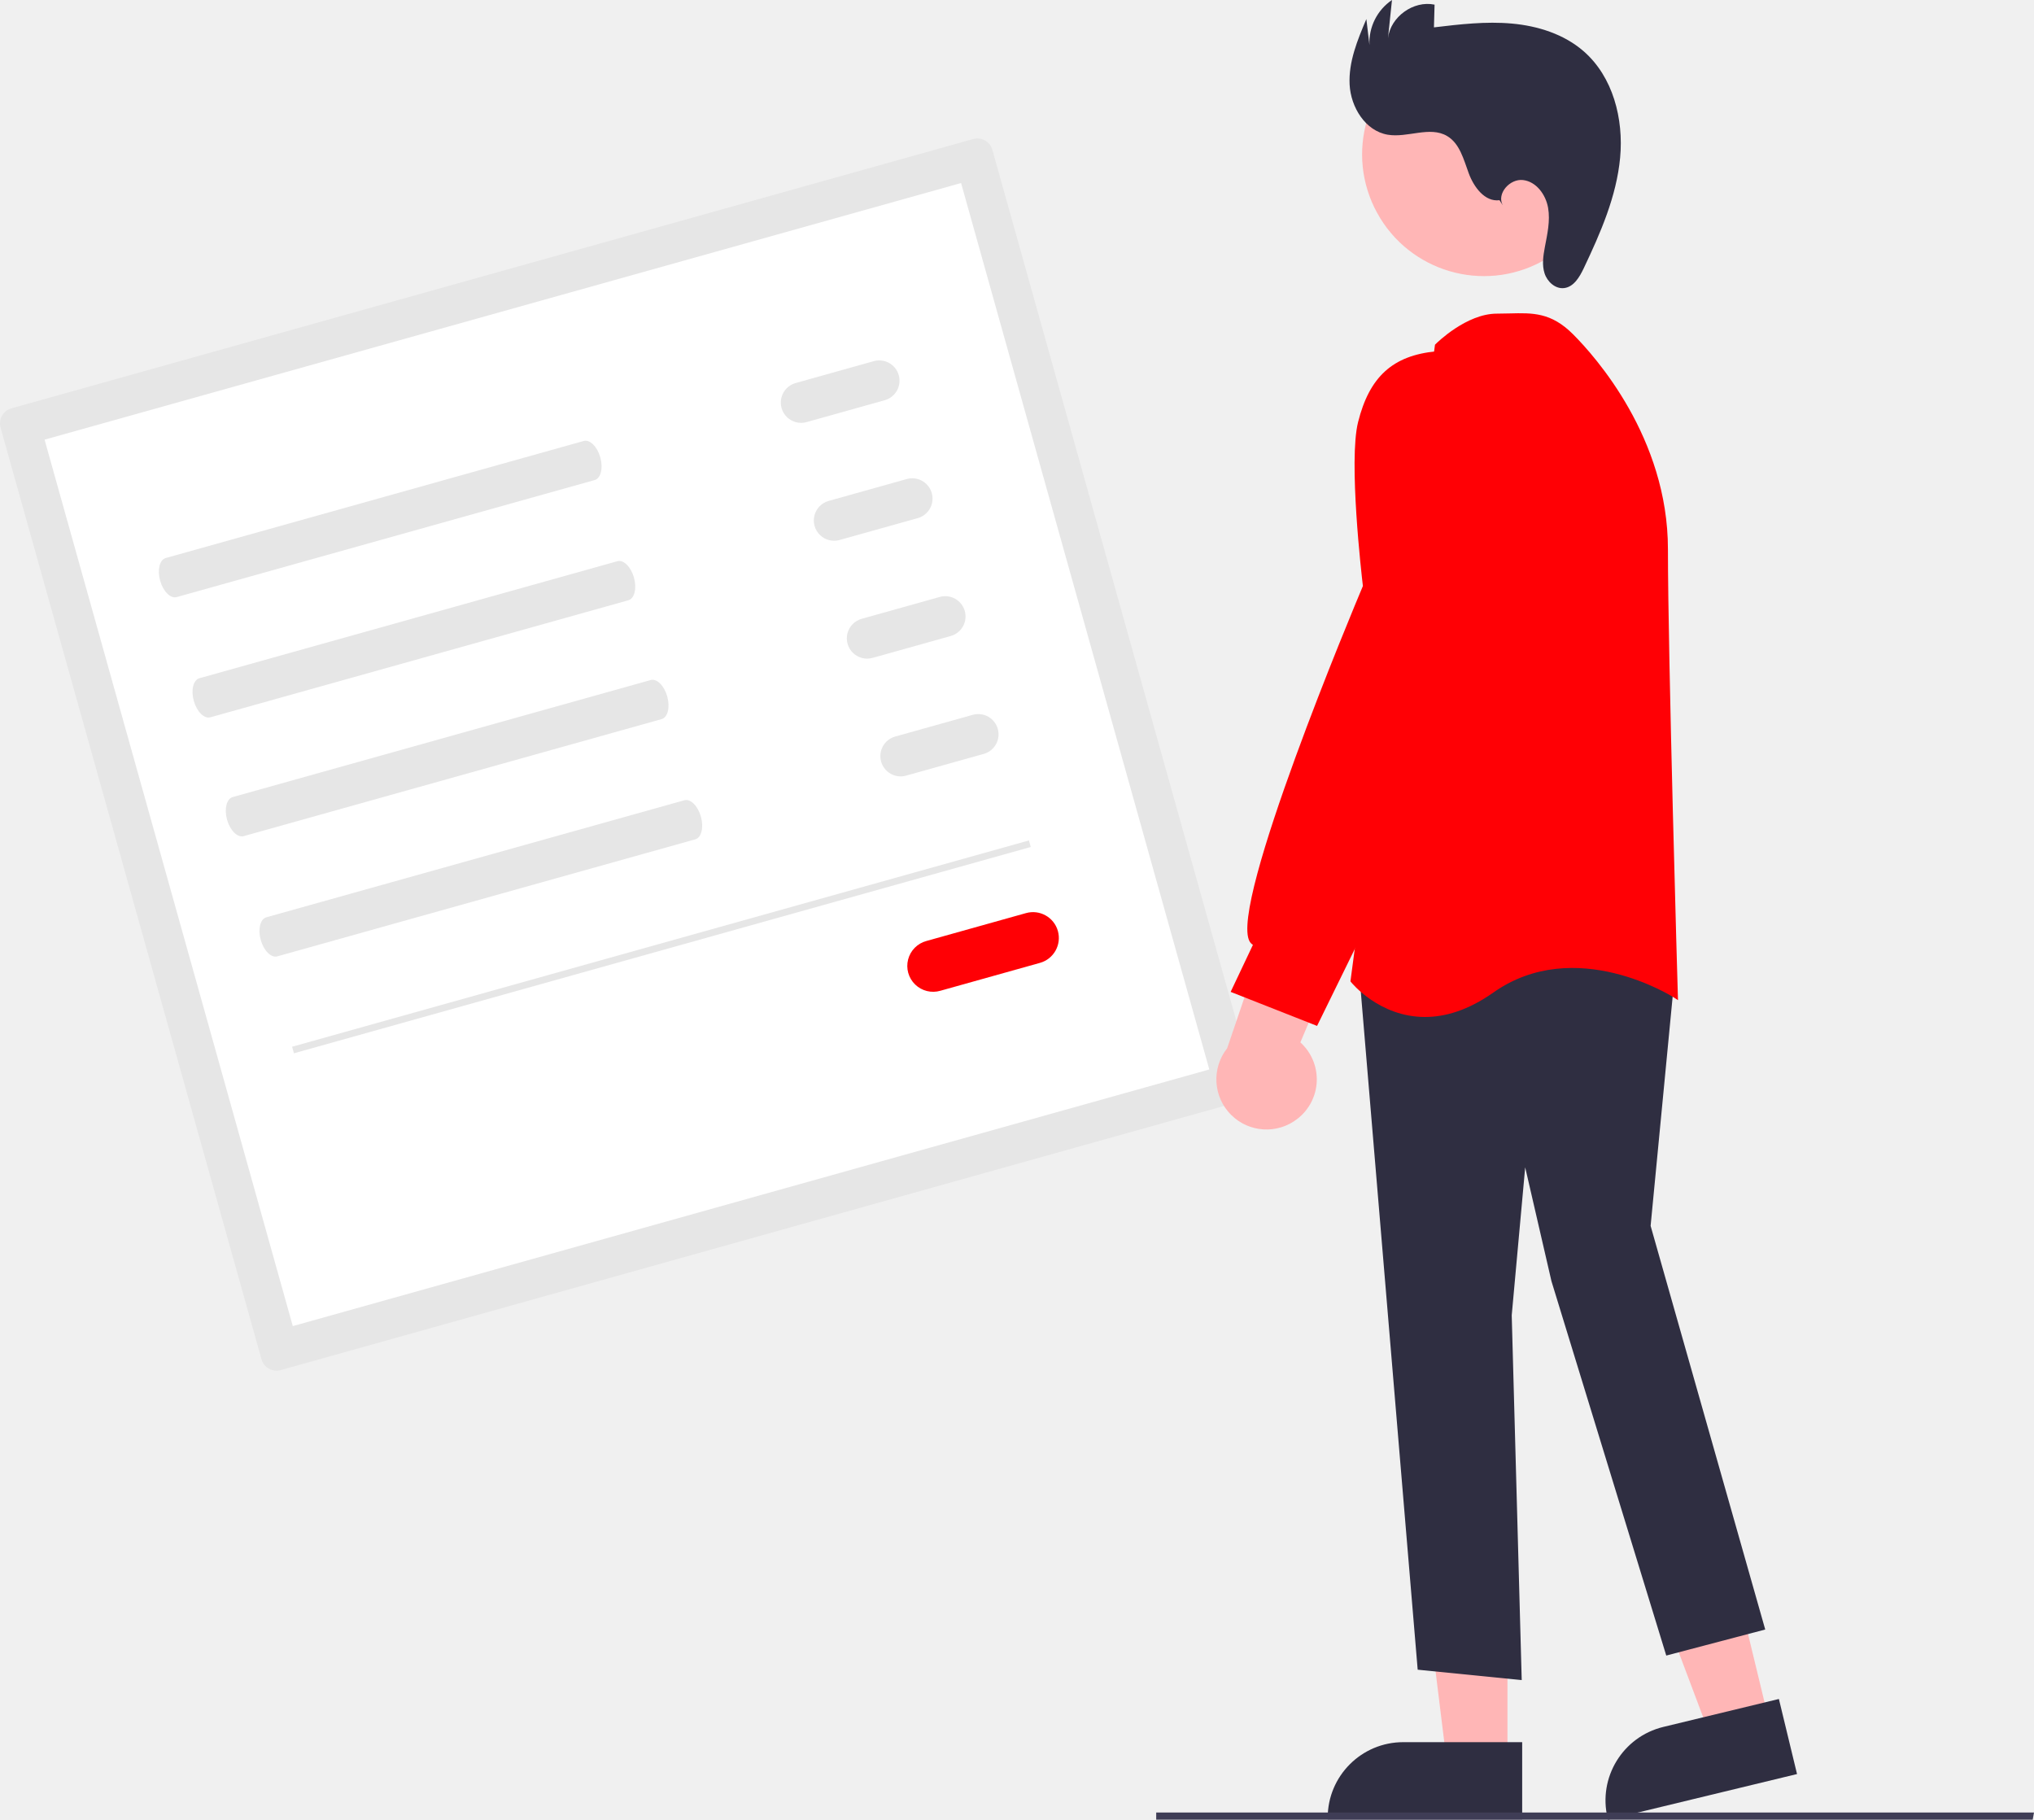
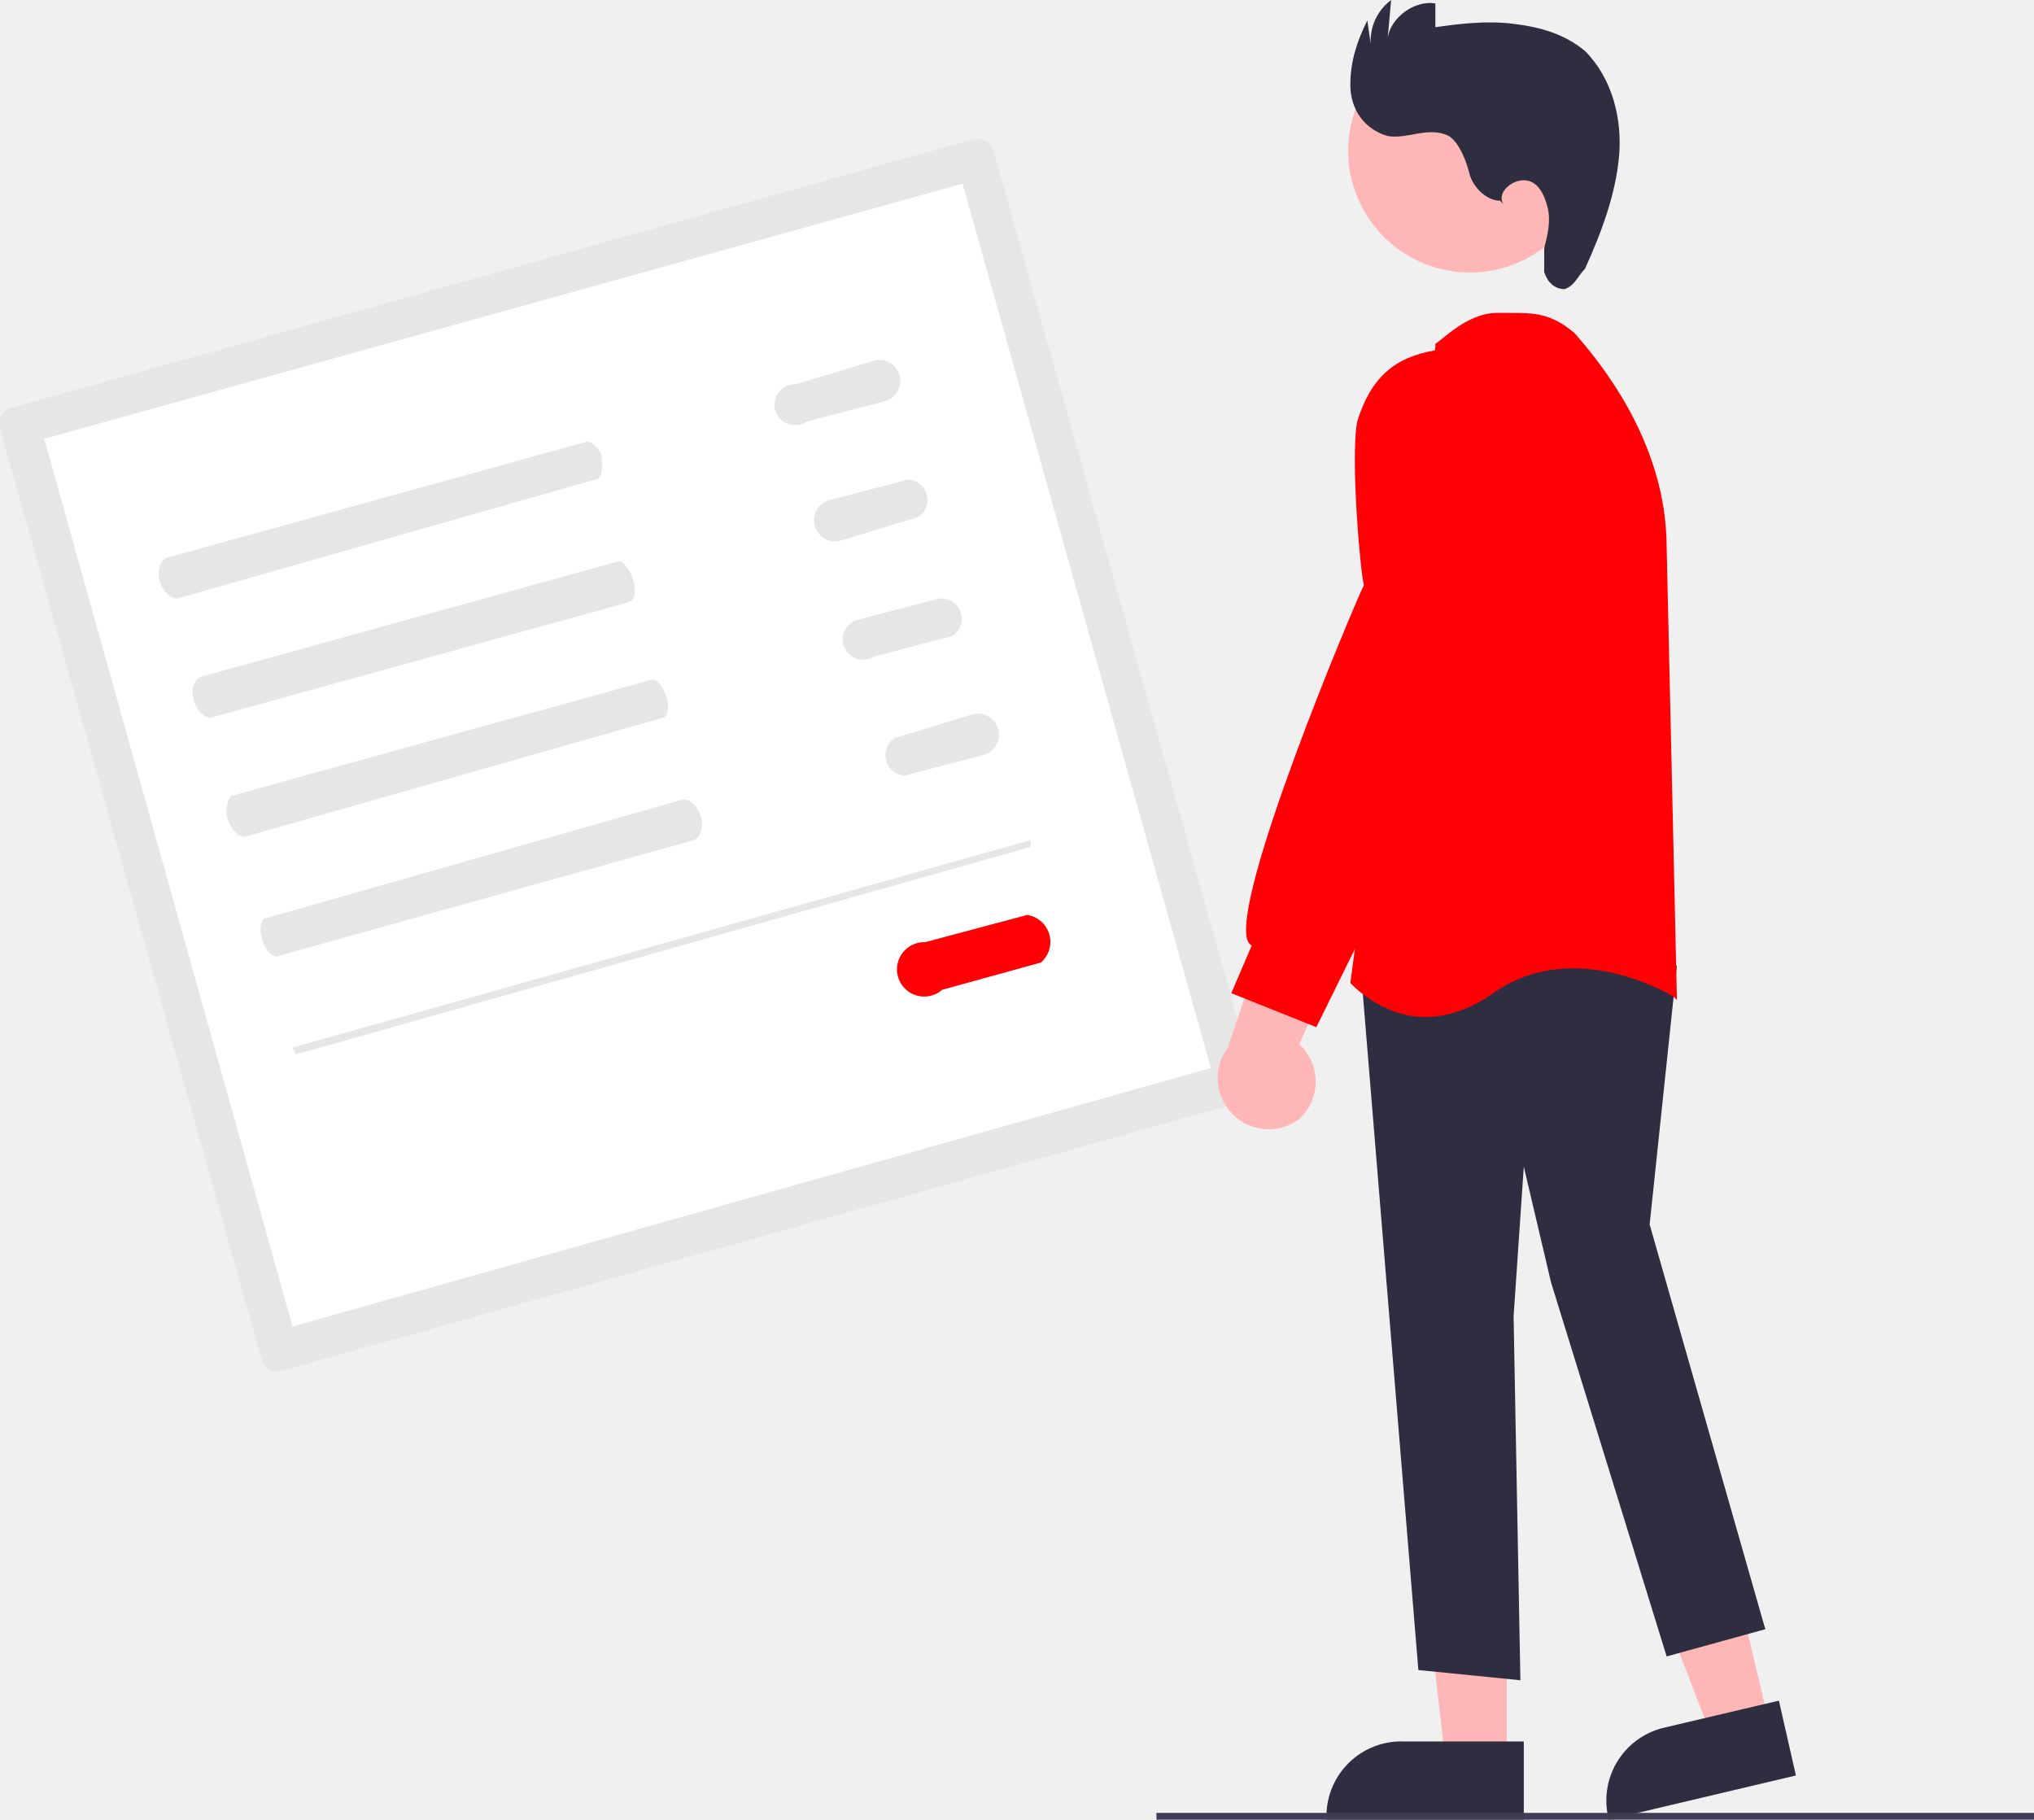
- <svg xmlns="http://www.w3.org/2000/svg" data-name="Layer 1" width="598.111" height="535.114" viewBox="0 0 598.111 535.114">
-   <path d="M304.296,302.517a4.594,4.594,0,0,0-3.182,5.656l76.716,273.978a4.594,4.594,0,0,0,5.656,3.182l282.815-79.191a4.594,4.594,0,0,0,3.182-5.656L592.767,226.508a4.594,4.594,0,0,0-5.656-3.182Z" transform="translate(-300.9444 -182.4429)" fill="#e6e6e6" />
-   <path d="M387.041,572.396l269.505-75.464L583.556,236.264,314.052,311.727Z" transform="translate(-300.9444 -182.4429)" fill="#fff" />
-   <path d="M349.684,346.534c-1.798.503-2.539,3.49-1.652,6.658s3.072,5.335,4.87,4.832L475.818,323.606c1.798-.503,2.539-3.49,1.652-6.658s-3.072-5.335-4.87-4.832Z" transform="translate(-300.9444 -182.4429)" fill="#e6e6e6" />
-   <path d="M359.582,381.886c-1.798.503-2.539,3.49-1.652,6.658s3.072,5.335,4.87,4.832l122.917-34.418c1.798-.503,2.539-3.49,1.652-6.658s-3.072-5.335-4.87-4.832Z" transform="translate(-300.9444 -182.4429)" fill="#e6e6e6" />
-   <path d="M369.367,416.83c-1.798.503-2.539,3.49-1.652,6.658s3.072,5.335,4.87,4.832L495.501,393.902c1.798-.503,2.539-3.49,1.652-6.658s-3.072-5.335-4.87-4.832Z" transform="translate(-300.9444 -182.4429)" fill="#e6e6e6" />
-   <path d="M379.266,452.182c-1.798.503-2.539,3.49-1.652,6.658s3.072,5.335,4.87,4.832l122.917-34.418c1.798-.503,2.539-3.49,1.652-6.658s-3.072-5.335-4.87-4.832Z" transform="translate(-300.9444 -182.4429)" fill="#e6e6e6" />
-   <path d="M534.98,295.057a5.966,5.966,0,1,0,3.217,11.489l22.979-6.434a5.966,5.966,0,0,0-3.217-11.489Z" transform="translate(-300.9444 -182.4429)" fill="#e6e6e6" />
-   <path d="M544.687,329.724a5.966,5.966,0,1,0,3.217,11.489l22.979-6.434a5.966,5.966,0,0,0-3.217-11.489Z" transform="translate(-300.9444 -182.4429)" fill="#e6e6e6" />
-   <path d="M554.394,364.391a5.966,5.966,0,1,0,3.217,11.489l22.979-6.434a5.966,5.966,0,0,0-3.217-11.489Z" transform="translate(-300.9444 -182.4429)" fill="#e6e6e6" />
-   <path d="M564.101,399.057a5.966,5.966,0,0,0,3.217,11.489l22.979-6.434a5.966,5.966,0,0,0-3.217-11.489Z" transform="translate(-300.9444 -182.4429)" fill="#e6e6e6" />
-   <path d="M573.375,459.146a7.602,7.602,0,1,0,4.099,14.64l29.28-8.199a7.601,7.601,0,0,0-4.099-14.64h0Z" transform="translate(-300.9444 -182.4429)" fill="#ff0005" />
-   <rect x="382.945" y="459.877" width="225" height="2" transform="translate(-406.8637 -31.78243) rotate(-15.64269)" fill="#e6e6e6" />
-   <polygon points="520.202 506.072 502.825 510.273 478.352 445.247 503.999 439.047 520.202 506.072" fill="#ffb6b6" />
-   <path d="M773.79,717.557l-.118-.486a22.233,22.233,0,0,1,16.368-26.805l33.999-8.219,5.336,22.073Z" transform="translate(-300.9444 -182.4429)" fill="#2f2e41" />
-   <polygon points="443.276 517.91 425.399 517.909 416.894 448.953 443.279 448.954 443.276 517.91" fill="#ffb6b6" />
-   <path d="M748.551,717.454l-57.186-.002v-.5a22.208,22.208,0,0,1,22.208-22.208h.001l34.978.001Z" transform="translate(-300.9444 -182.4429)" fill="#2f2e41" />
-   <path d="M717.824,673.433,700.466,466.562l71.856-13.245.284-.051,21.032,13.52-7.32,76.134,33.704,118.699-29.102,7.659L757.161,559.19,749.436,525.714l-3.959,43.5L748.416,676.492Z" transform="translate(-300.9444 -182.4429)" fill="#2f2e41" />
-   <path d="M698.241,471.254l-.19-.241,24.83-186.957.032-.245.175-.175c.366-.366,9.066-8.963,18.014-8.963,1.294,0,2.524-.033,3.704-.063,6.848-.178,12.257-.32,18.685,6.109,6.55,6.549,27.92,30.465,27.92,63.219,0,31.704,2.887,130.228,2.916,131.219l.041,1.391-1.167-.759c-.288-.185-29.031-18.487-53.137-1.474-7.533,5.317-14.301,7.181-20.087,7.181C706.509,481.497,698.356,471.401,698.241,471.254Z" transform="translate(-300.9444 -182.4429)" fill="#ff0005" />
-   <circle cx="737.302" cy="227.82" r="35.815" transform="translate(-319.8677 199.1298) rotate(-28.66321)" fill="#ffb6b6" />
-   <path d="M682.474,511.433a14.664,14.664,0,0,0,.851-22.469l20.339-47.976L677.033,445.889,661.801,490.697a14.743,14.743,0,0,0,20.673,20.736Z" transform="translate(-300.9444 -182.4429)" fill="#ffb6b6" />
-   <path d="M662.824,474.114l6.55-13.827a2.693,2.693,0,0,1-.967-1.003c-6.119-10.605,30.843-98.672,33.306-104.514-.376-3.177-4.256-36.844-1.419-48.193,3.34-13.359,10.197-19.585,22.93-20.818,14.041-1.319,17.83,17.749,17.866,17.943l.013,49.02-16.115,56.428-36.752,74.973Z" transform="translate(-300.9444 -182.4429)" fill="#ff0005" />
-   <path d="M741.881,241.314c-4.293.559-7.532-3.834-9.034-7.895s-2.647-8.788-6.379-10.982c-5.1-2.997-11.625.608-17.457-.381-6.586-1.117-10.868-8.096-11.204-14.768s2.319-13.088,4.924-19.239l.909,7.644a15.159,15.159,0,0,1,6.625-13.251l-1.172,11.217c.735-6.284,7.505-11.153,13.696-9.851l-.185,6.684c7.607-.905,15.28-1.81,22.909-1.121s15.312,3.103,21.094,8.127c8.65,7.516,11.809,19.892,10.748,31.301s-5.77,22.128-10.679,32.482c-1.235,2.605-2.943,5.545-5.807,5.877-2.573.298-4.928-1.853-5.728-4.317s-.41-5.141.069-7.686c.724-3.846,1.636-7.777.956-11.63s-3.453-7.662-7.337-8.134-7.86,3.968-5.992,7.407Z" transform="translate(-300.9444 -182.4429)" fill="#2f2e41" />
-   <polygon points="597.729 535.092 339.991 535.092 339.991 532.986 598.111 532.986 597.729 535.092" fill="#3f3d56" />
+ <svg xmlns="http://www.w3.org/2000/svg" data-name="Layer 1" viewBox="0 0 598 535">
+   <path fill="#e6e6e6" d="M3 120a5 5 0 0 0-3 6l77 274a5 5 0 0 0 6 3l282-79a5 5 0 0 0 4-6L292 44a5 5 0 0 0-6-3Z" />
+   <path fill="#fff" d="m86 390 270-76-73-260-270 75Z" />
+   <path fill="#e6e6e6" d="M49 164c-2 1-3 4-2 7s3 5 5 5l123-35c2 0 2-3 2-6s-4-6-5-5Zm10 35c-2 1-3 4-2 7s3 5 5 5l123-34c2-1 2-4 1-7s-3-5-4-5Zm9 35c-1 1-2 4-1 7s3 5 5 5l123-35c1 0 2-3 1-6s-3-6-5-5Zm10 36c-1 0-2 3-1 6s3 6 5 5l122-34c2-1 3-4 2-7s-3-5-5-5Zm156-157a6 6 0 1 0 3 11l23-6a6 6 0 0 0-3-12Zm10 34a6 6 0 1 0 3 12l23-7a6 6 0 0 0-3-11Zm9 35a6 6 0 1 0 4 11l23-6a6 6 0 0 0-4-11Zm10 35a6 6 0 0 0 3 11l23-6a6 6 0 0 0-3-12Z" />
+   <path fill="#ff0005" d="M272 277a8 8 0 1 0 5 14l29-8a8 8 0 0 0-4-14Z" />
+   <path fill="#e6e6e6" d="m86 308 217-61v2L87 310z" />
+   <path fill="#ffb6b6" d="m520 506-17 4-25-65 26-6 16 67z" />
+   <path fill="#2f2e41" d="M473 535a22 22 0 0 1 16-27l34-8 5 22Z" />
+   <path fill="#ffb6b6" d="M443 518h-18l-8-69h26v69z" />
+   <path fill="#2f2e41" d="M448 535h-58a22 22 0 0 1 23-23h35Zm-31-44-17-207 71-13h1l21 13-8 76 34 119-29 8-34-110-8-34-3 44 2 107Z" />
+   <path fill="#ff0005" d="m397 289 25-187v-1c1 0 9-9 18-9h4c7 0 12 0 19 6 6 7 27 31 27 63l3 132v1l-1-1s-29-18-53-1c-7 5-14 7-20 7-13 0-22-10-22-10Z" />
+   <circle cx="737.3" cy="227.8" r="35.8" fill="#ffb6b6" transform="rotate(-29 230 726)" />
+   <path fill="#ffb6b6" d="M382 329a15 15 0 0 0 0-22l21-48-27 4-15 45a15 15 0 0 0 21 21Z" />
+   <path fill="#ff0005" d="m362 292 6-14a3 3 0 0 1-1-1c-6-11 31-99 34-105-1-3-4-37-2-48 4-13 11-19 23-21 14-1 18 18 18 18v49l-16 57-37 75Z" />
+   <path fill="#2f2e41" d="M441 59c-4 0-8-4-9-8s-3-9-6-11c-6-3-12 1-18 0-7-2-11-8-11-15s2-13 5-19l1 7a15 15 0 0 1 6-13l-1 11c1-6 8-11 14-10v7c7-1 15-2 23-1s15 3 21 8c8 8 11 20 10 31s-5 22-10 33c-2 2-3 5-6 6-3 0-5-2-6-5v-7c1-4 2-8 1-12s-3-8-7-8-8 4-6 7Z" />
+   <path fill="#3f3d56" d="M598 535H340v-2h258v2z" />
</svg>
